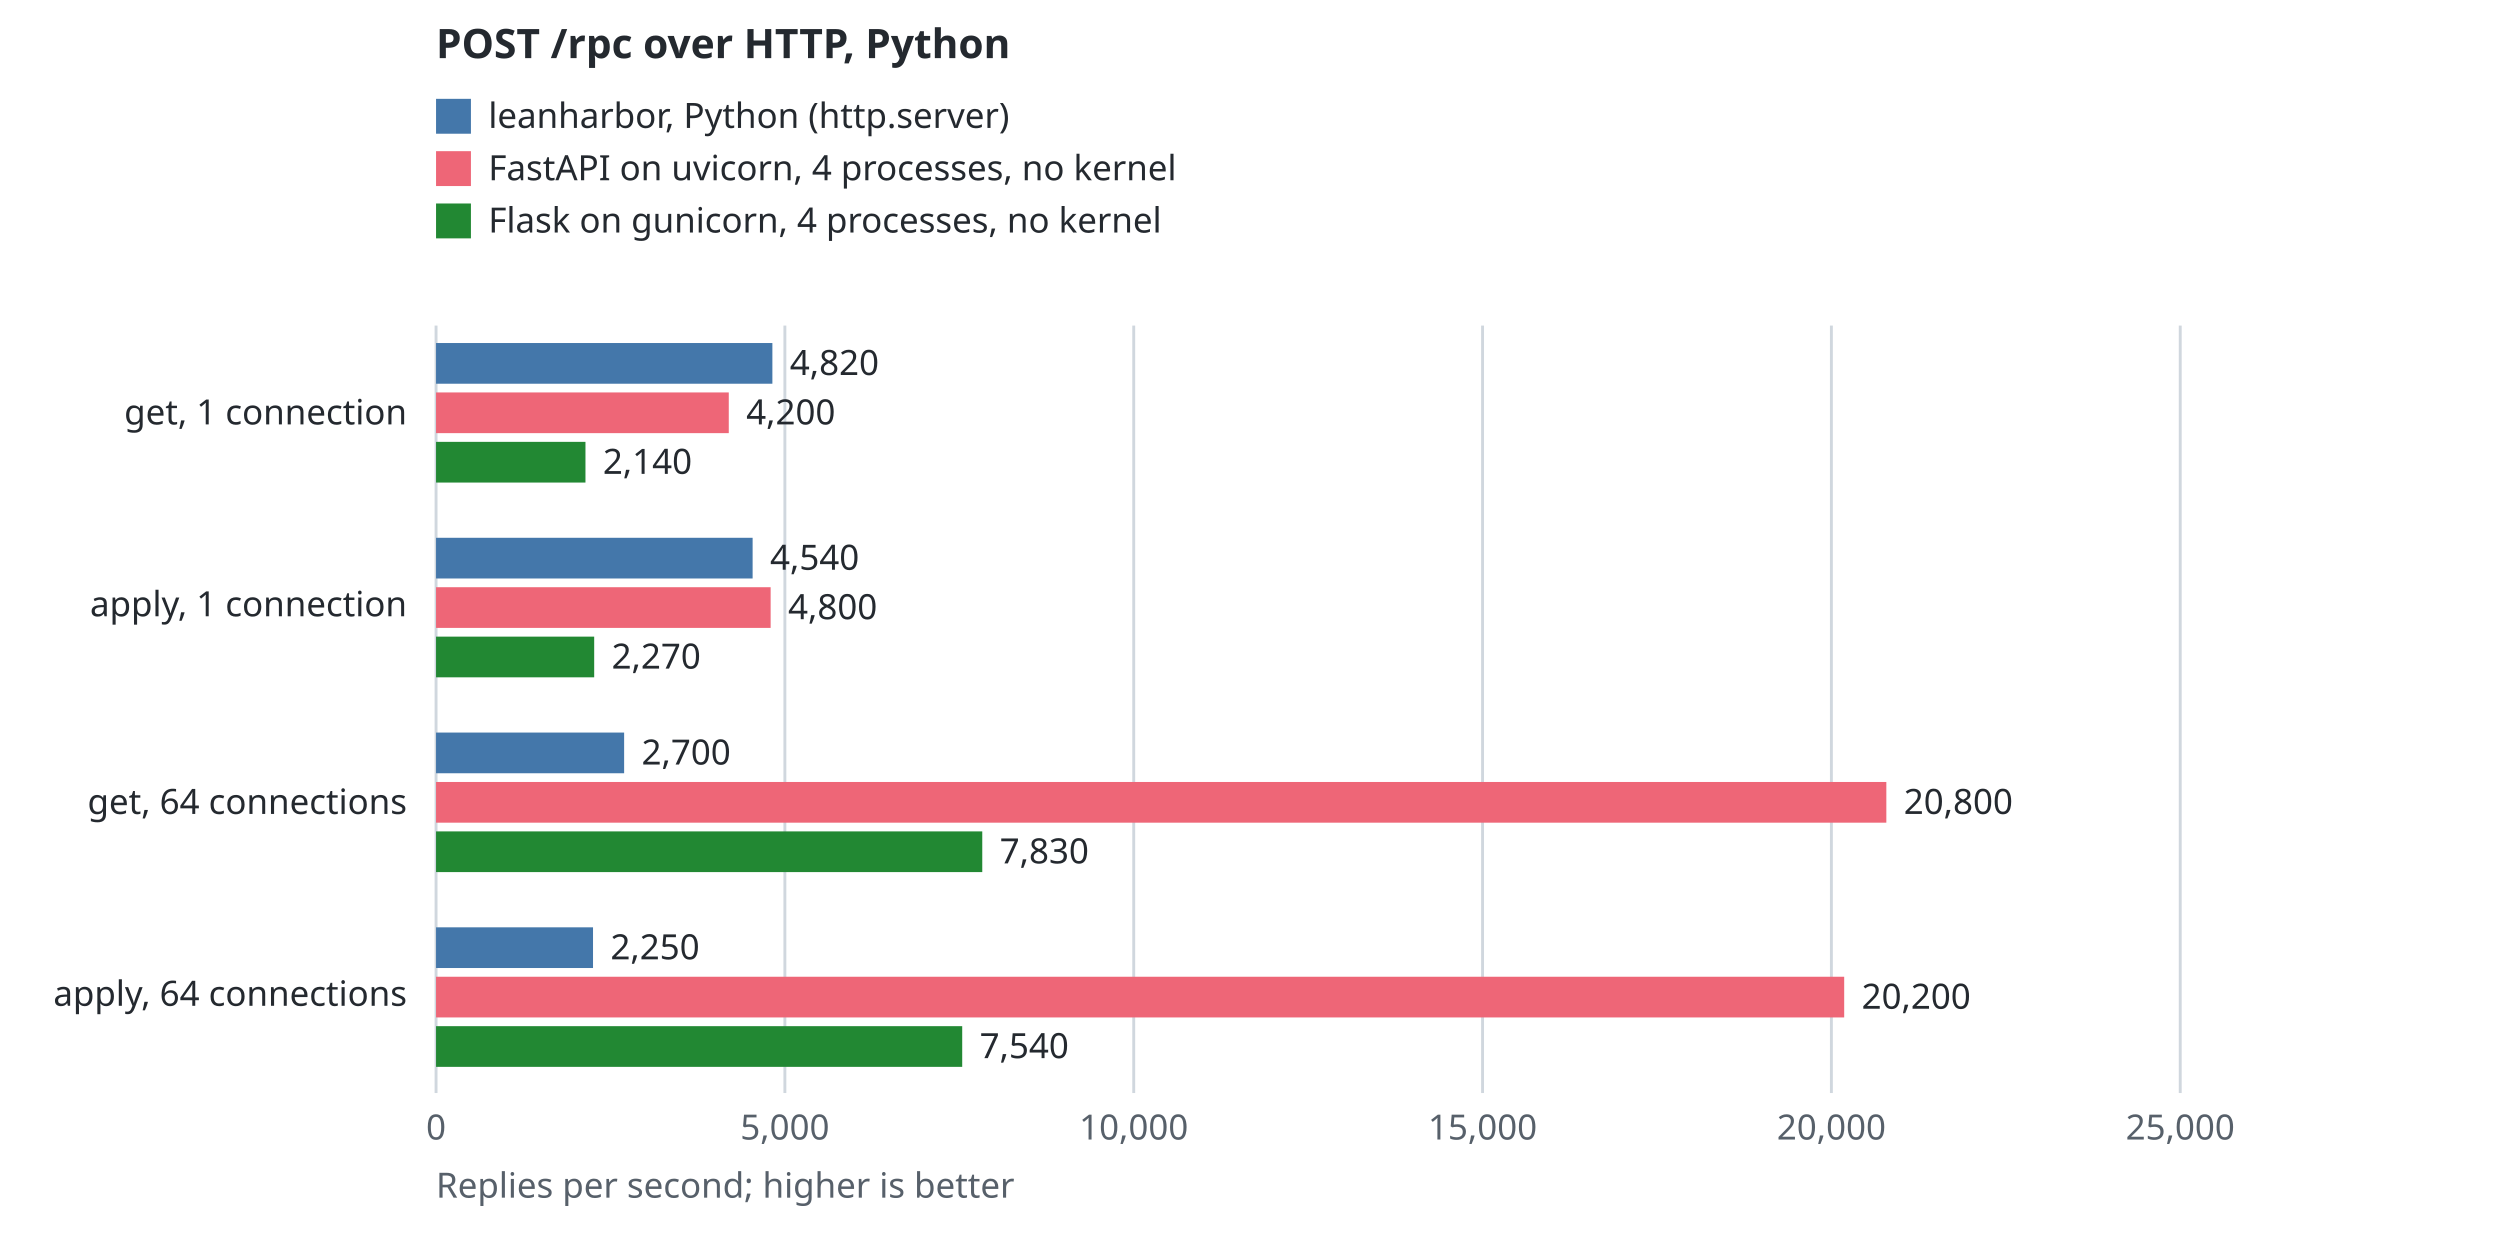
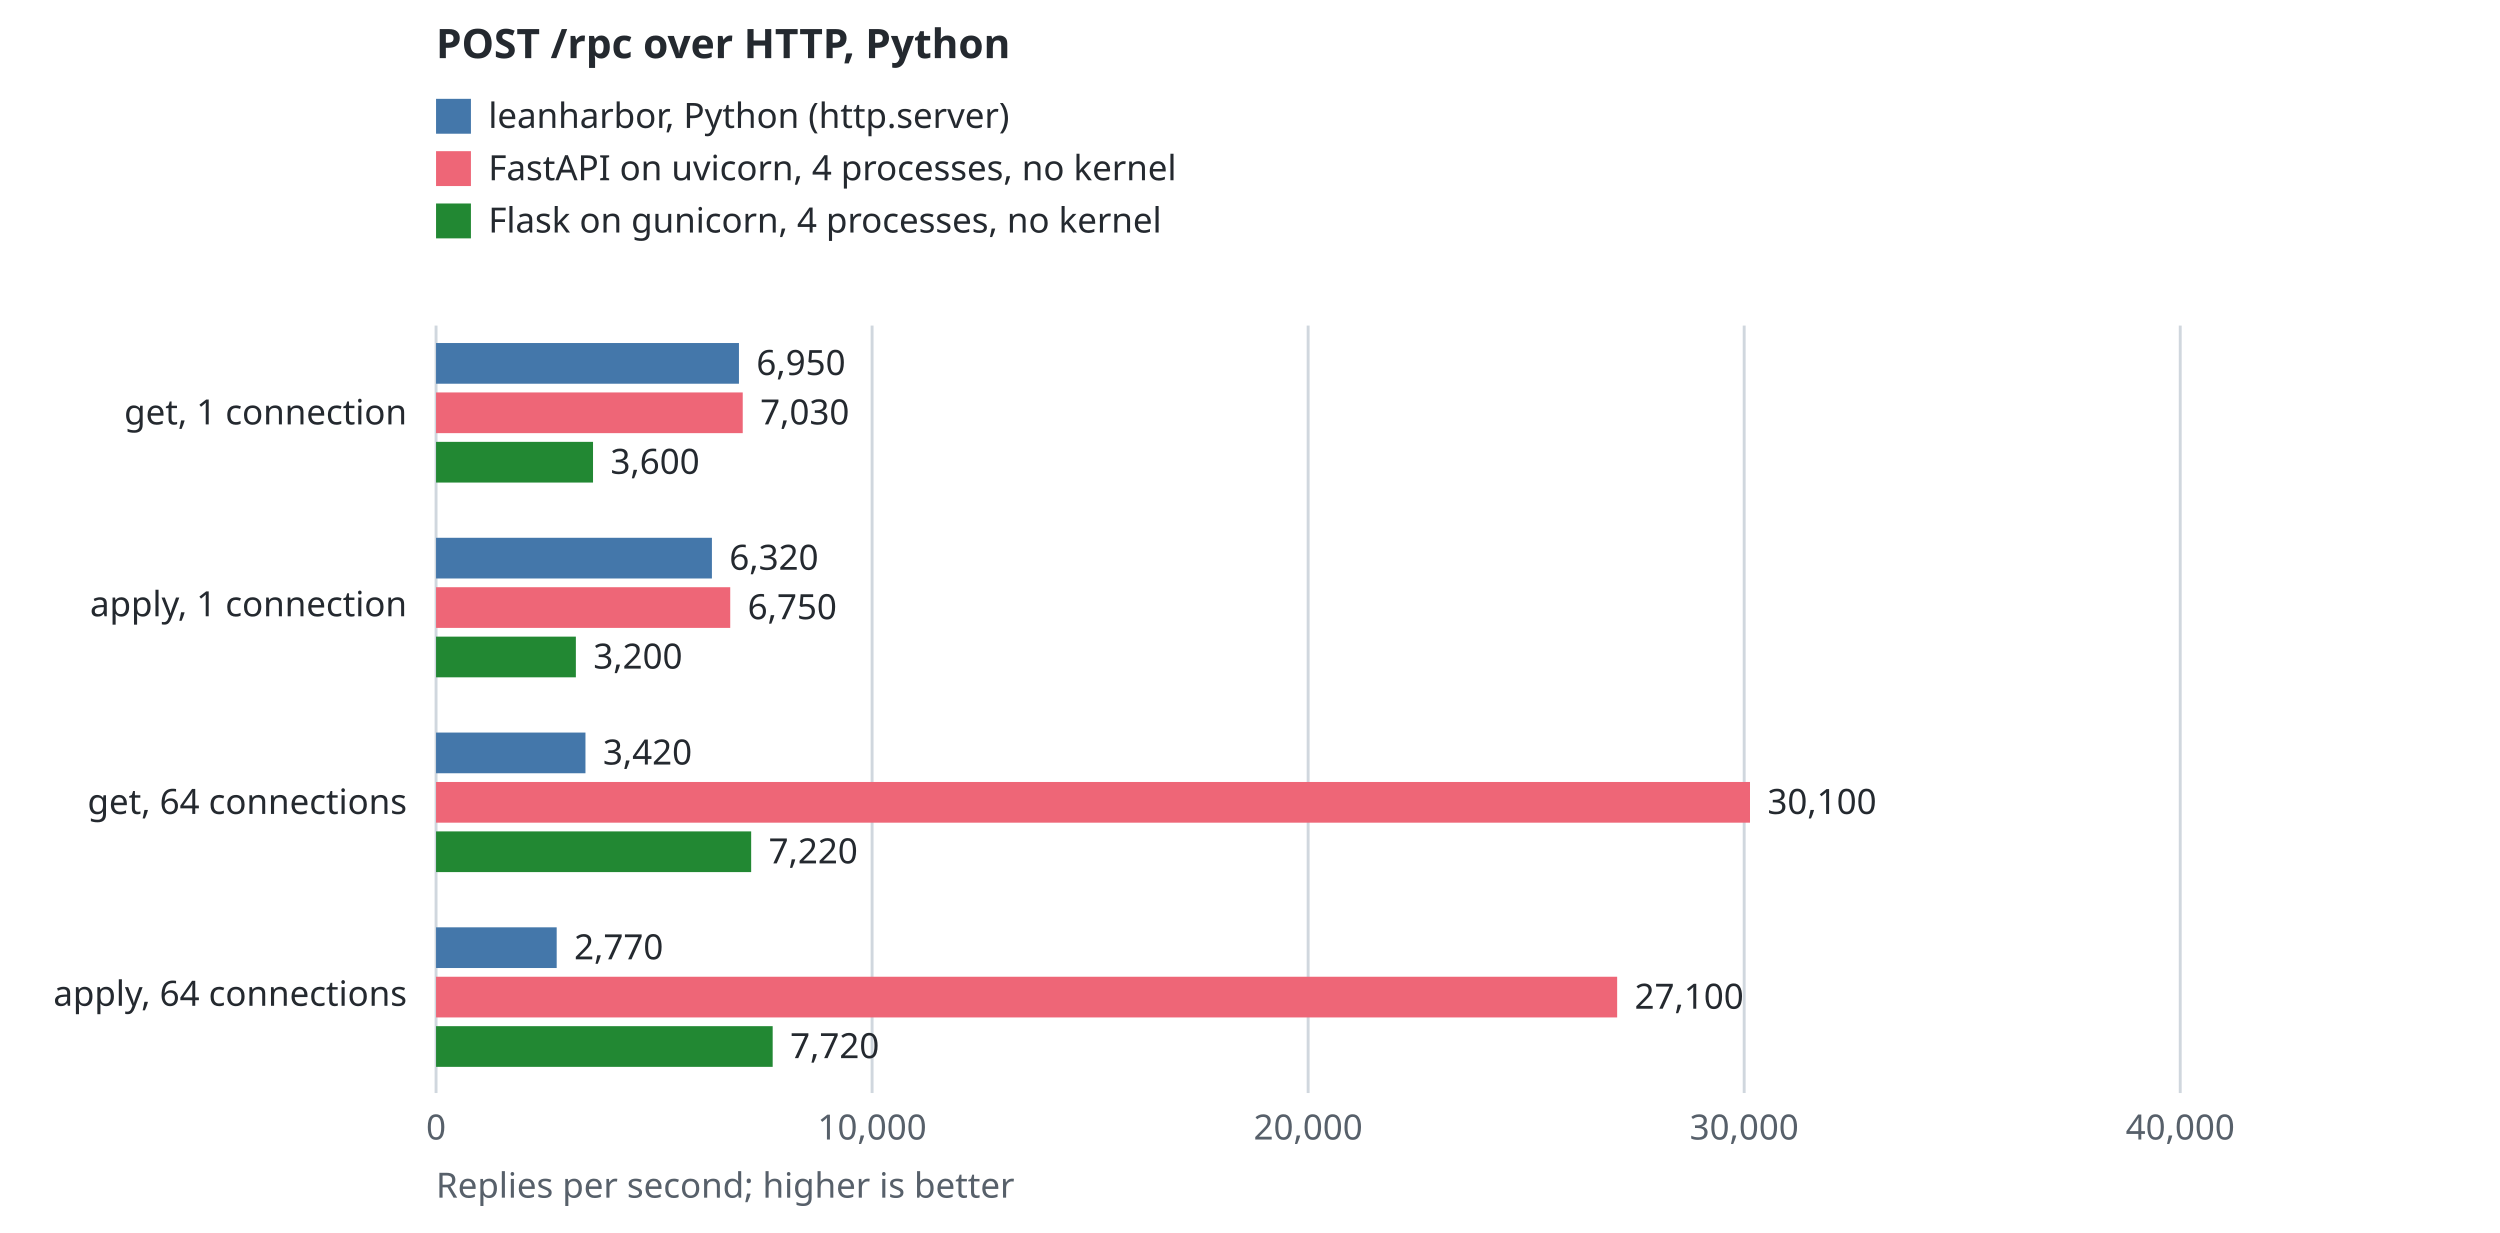
<svg xmlns="http://www.w3.org/2000/svg" viewBox="0 0 860 424" width="860" height="424" role="img">
  <style>text{font-family:system-ui,sans-serif;font-size:12px;fill:#24292f}.title{font-size:14px;font-weight:600}.grid{stroke:#d0d7de}.axis{fill:#57606a}@media(prefers-color-scheme:dark){text{fill:#e6edf3}.grid{stroke:#30363d}.axis{fill:#8b949e}}</style>
  <text class="title" x="150" y="20">POST /rpc over HTTP, Python</text>
  <rect x="150" y="34" width="12" height="12" fill="#4477aa" />
  <text x="168" y="44">leanharbor, Python (http.server)</text>
  <rect x="150" y="52" width="12" height="12" fill="#ee6677" />
  <text x="168" y="62">FastAPI on uvicorn, 4 processes, no kernel</text>
  <rect x="150" y="70" width="12" height="12" fill="#228833" />
  <text x="168" y="80">Flask on gunicorn, 4 processes, no kernel</text>
  <line class="grid" x1="150.0" y1="112" x2="150.0" y2="376" />
  <text class="axis" x="150.0" y="392" text-anchor="middle">0</text>
-   <line class="grid" x1="270.0" y1="112" x2="270.0" y2="376" />
-   <text class="axis" x="270.0" y="392" text-anchor="middle">5,000</text>
-   <line class="grid" x1="390.0" y1="112" x2="390.0" y2="376" />
-   <text class="axis" x="390.0" y="392" text-anchor="middle">10,000</text>
-   <line class="grid" x1="510.0" y1="112" x2="510.0" y2="376" />
-   <text class="axis" x="510.0" y="392" text-anchor="middle">15,000</text>
-   <line class="grid" x1="630.0" y1="112" x2="630.0" y2="376" />
-   <text class="axis" x="630.0" y="392" text-anchor="middle">20,000</text>
+   <line class="grid" x1="300.0" y1="112" x2="300.0" y2="376" />
+   <text class="axis" x="300.0" y="392" text-anchor="middle">10,000</text>
+   <line class="grid" x1="450.0" y1="112" x2="450.0" y2="376" />
+   <text class="axis" x="450.0" y="392" text-anchor="middle">20,000</text>
+   <line class="grid" x1="600.0" y1="112" x2="600.0" y2="376" />
+   <text class="axis" x="600.0" y="392" text-anchor="middle">30,000</text>
  <line class="grid" x1="750.0" y1="112" x2="750.0" y2="376" />
-   <text class="axis" x="750.0" y="392" text-anchor="middle">25,000</text>
+   <text class="axis" x="750.0" y="392" text-anchor="middle">40,000</text>
  <text class="axis" x="150" y="412">Replies per second; higher is better</text>
-   <rect x="150" y="118" width="115.7" height="14" fill="#4477aa" />
-   <text x="271.7" y="129">4,820</text>
-   <rect x="150" y="135" width="100.7" height="14" fill="#ee6677" />
-   <text x="256.7" y="146">4,200</text>
-   <rect x="150" y="152" width="51.4" height="14" fill="#228833" />
-   <text x="207.4" y="163">2,140</text>
+   <rect x="150" y="118" width="104.2" height="14" fill="#4477aa" />
+   <text x="260.2" y="129">6,950</text>
+   <rect x="150" y="135" width="105.5" height="14" fill="#ee6677" />
+   <text x="261.5" y="146">7,030</text>
+   <rect x="150" y="152" width="54.0" height="14" fill="#228833" />
+   <text x="210.0" y="163">3,600</text>
  <text x="140" y="146" text-anchor="end">get, 1 connection</text>
-   <rect x="150" y="185" width="108.9" height="14" fill="#4477aa" />
-   <text x="264.9" y="196">4,540</text>
-   <rect x="150" y="202" width="115.1" height="14" fill="#ee6677" />
-   <text x="271.1" y="213">4,800</text>
-   <rect x="150" y="219" width="54.4" height="14" fill="#228833" />
-   <text x="210.4" y="230">2,270</text>
+   <rect x="150" y="185" width="94.9" height="14" fill="#4477aa" />
+   <text x="250.9" y="196">6,320</text>
+   <rect x="150" y="202" width="101.2" height="14" fill="#ee6677" />
+   <text x="257.2" y="213">6,750</text>
+   <rect x="150" y="219" width="48.1" height="14" fill="#228833" />
+   <text x="204.1" y="230">3,200</text>
  <text x="140" y="212" text-anchor="end">apply, 1 connection</text>
-   <rect x="150" y="252" width="64.7" height="14" fill="#4477aa" />
-   <text x="220.7" y="263">2,700</text>
-   <rect x="150" y="269" width="498.9" height="14" fill="#ee6677" />
-   <text x="654.9" y="280">20,800</text>
-   <rect x="150" y="286" width="187.9" height="14" fill="#228833" />
-   <text x="343.9" y="297">7,830</text>
+   <rect x="150" y="252" width="51.4" height="14" fill="#4477aa" />
+   <text x="207.4" y="263">3,420</text>
+   <rect x="150" y="269" width="452.0" height="14" fill="#ee6677" />
+   <text x="608.0" y="280">30,100</text>
+   <rect x="150" y="286" width="108.4" height="14" fill="#228833" />
+   <text x="264.4" y="297">7,220</text>
  <text x="140" y="280" text-anchor="end">get, 64 connections</text>
-   <rect x="150" y="319" width="54.0" height="14" fill="#4477aa" />
-   <text x="210.0" y="330">2,250</text>
-   <rect x="150" y="336" width="484.4" height="14" fill="#ee6677" />
-   <text x="640.4" y="347">20,200</text>
-   <rect x="150" y="353" width="181.0" height="14" fill="#228833" />
-   <text x="337.0" y="364">7,540</text>
+   <rect x="150" y="319" width="41.5" height="14" fill="#4477aa" />
+   <text x="197.5" y="330">2,770</text>
+   <rect x="150" y="336" width="406.3" height="14" fill="#ee6677" />
+   <text x="562.3" y="347">27,100</text>
+   <rect x="150" y="353" width="115.8" height="14" fill="#228833" />
+   <text x="271.8" y="364">7,720</text>
  <text x="140" y="346" text-anchor="end">apply, 64 connections</text>
</svg>
